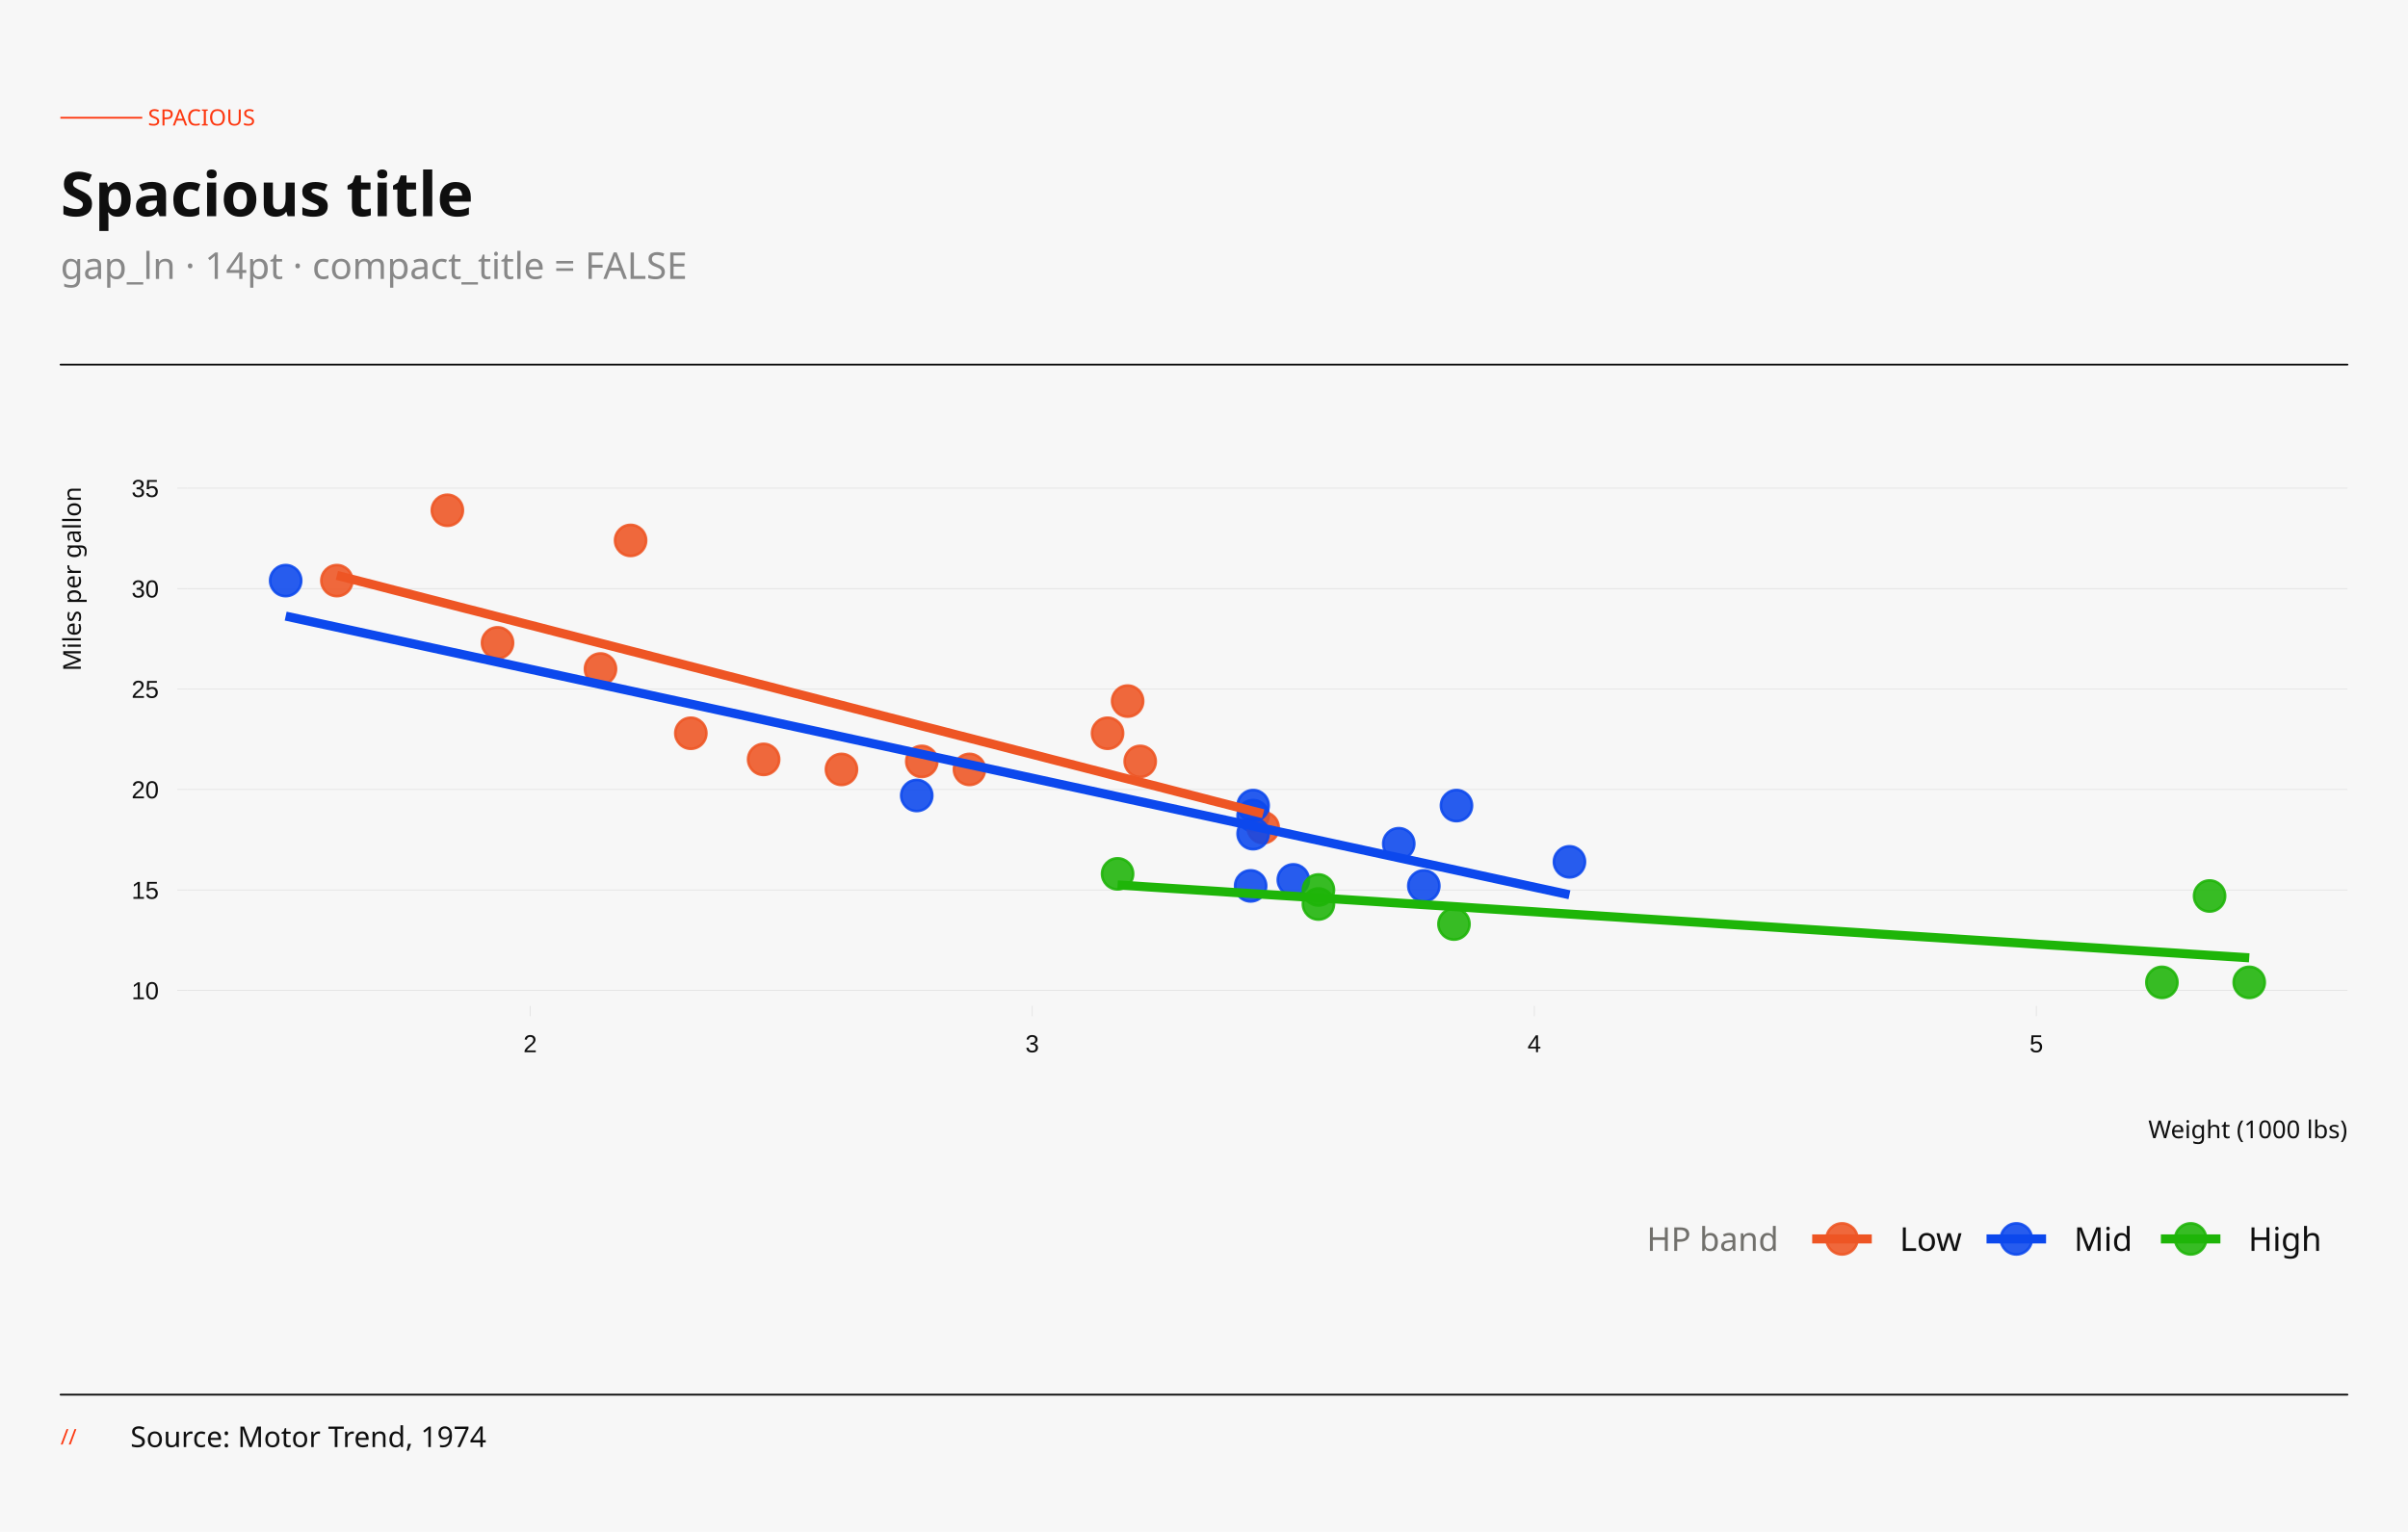
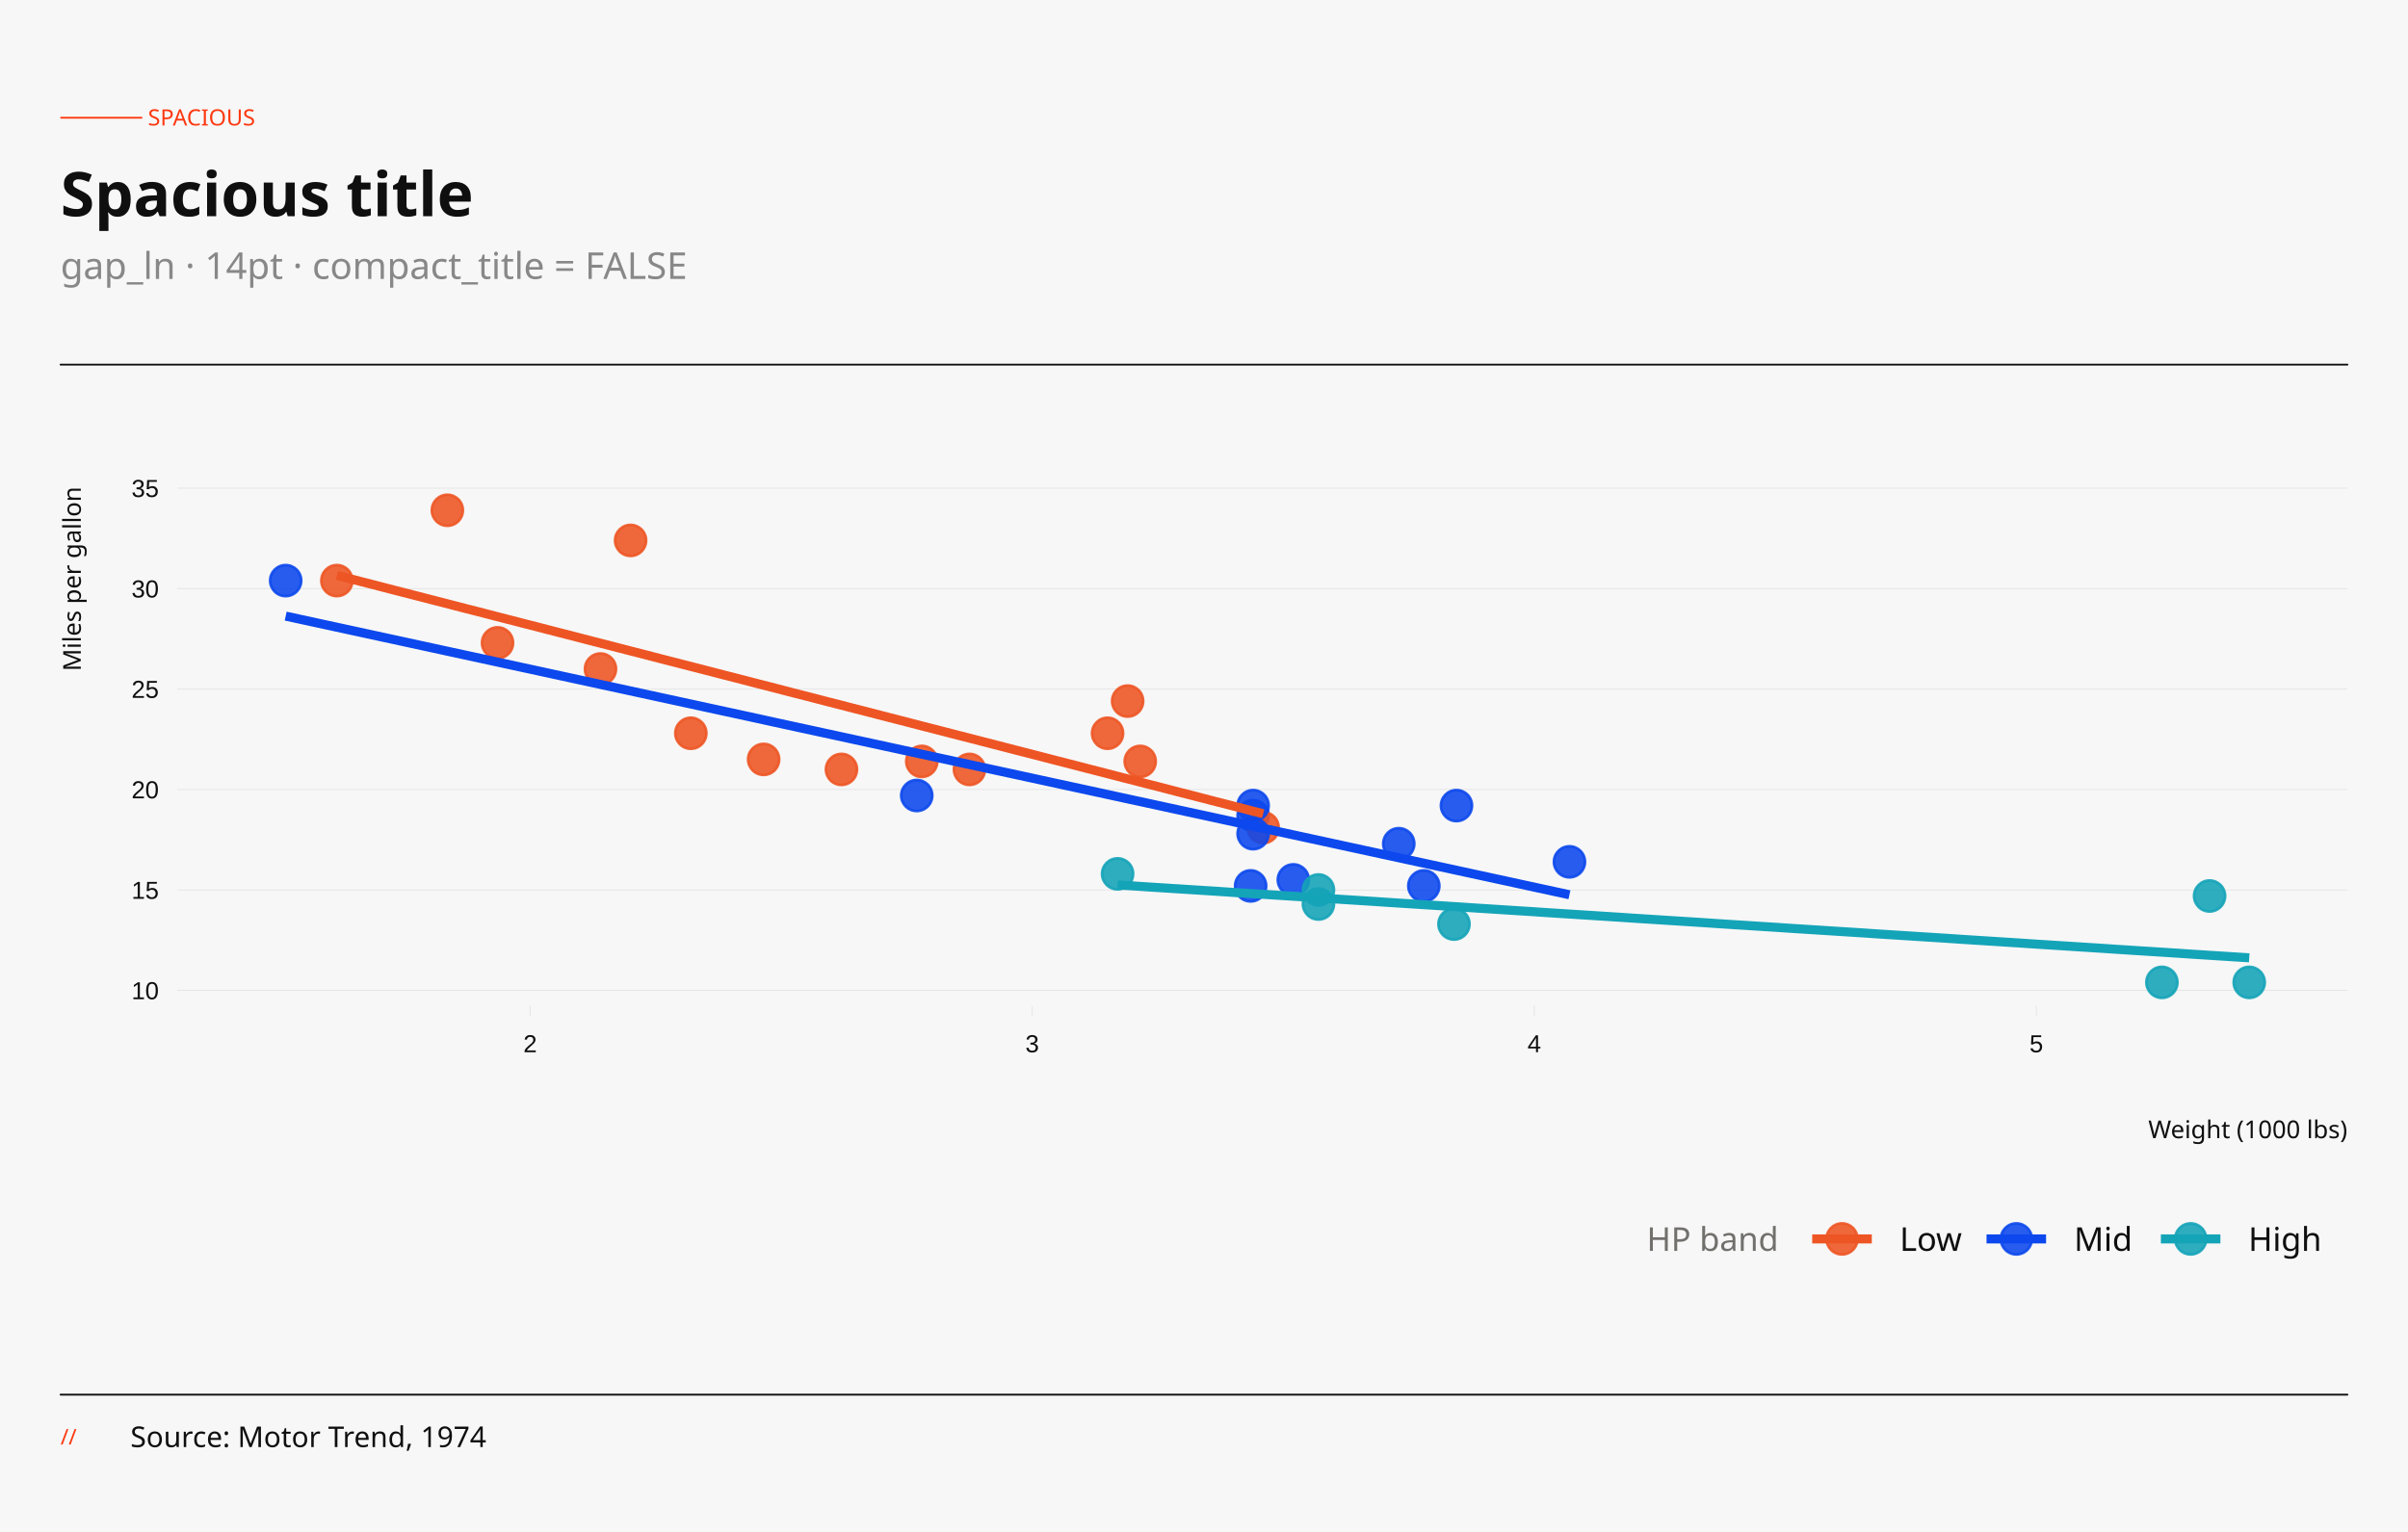
<svg xmlns="http://www.w3.org/2000/svg" width="396.00pt" height="252.00pt" viewBox="0 0 396.00 252.00">
  <g class="svglite">
    <defs>
      <style type="text/css">
    .svglite line, .svglite polyline, .svglite polygon, .svglite path, .svglite rect, .svglite circle {
      fill: none;
      stroke: #000000;
      stroke-linecap: round;
      stroke-linejoin: round;
      stroke-miterlimit: 10.00;
    }
    .svglite text {
      white-space: pre;
    }
    .svglite g.glyphgroup path {
      fill: inherit;
      stroke: none;
    }
  </style>
    </defs>
    <rect width="100%" height="100%" style="stroke: none; fill: none;" />
    <defs>
      <clipPath id="cpMC4wMHwzOTYuMDB8MC4wMHwyNTIuMDA=">
        <rect x="0.00" y="0.00" width="396.00" height="252.00" />
      </clipPath>
    </defs>
    <g clip-path="url(#cpMC4wMHwzOTYuMDB8MC4wMHwyNTIuMDA=)">
      <rect x="-0" y="0.00" width="396.00" height="252.00" style="stroke-width: 0.65; stroke: none; fill: #F7F7F7;" />
    </g>
    <defs>
      <clipPath id="cpMzAuODN8Mzg2LjA0fDgwLjA2fDE2NS40OA==">
        <rect x="30.83" y="80.06" width="355.20" height="85.42" />
      </clipPath>
    </defs>
    <g clip-path="url(#cpMzAuODN8Mzg2LjA0fDgwLjA2fDE2NS40OA==)">
      <rect x="30.83" y="80.06" width="355.20" height="85.42" style="stroke-width: 0.65; stroke: none; fill: #F7F7F7;" />
      <polyline points="30.83,162.92 386.04,162.92 " style="stroke-width: 0.15; stroke: #E4E4E4; stroke-linecap: butt;" />
      <polyline points="30.83,146.40 386.04,146.40 " style="stroke-width: 0.15; stroke: #E4E4E4; stroke-linecap: butt;" />
      <polyline points="30.83,129.87 386.04,129.87 " style="stroke-width: 0.15; stroke: #E4E4E4; stroke-linecap: butt;" />
      <polyline points="30.83,113.35 386.04,113.35 " style="stroke-width: 0.15; stroke: #E4E4E4; stroke-linecap: butt;" />
      <polyline points="30.83,96.83 386.04,96.83 " style="stroke-width: 0.15; stroke: #E4E4E4; stroke-linecap: butt;" />
      <polyline points="30.83,80.30 386.04,80.30 " style="stroke-width: 0.15; stroke: #E4E4E4; stroke-linecap: butt;" />
      <circle cx="138.38" cy="126.57" r="2.56" style="stroke-width: 0.43; stroke: #EE5524; stroke-opacity: 0.88; fill: #EE5524; fill-opacity: 0.88;" />
      <circle cx="159.43" cy="126.57" r="2.56" style="stroke-width: 0.43; stroke: #EE5524; stroke-opacity: 0.88; fill: #EE5524; fill-opacity: 0.88;" />
      <circle cx="113.61" cy="120.62" r="2.56" style="stroke-width: 0.43; stroke: #EE5524; stroke-opacity: 0.88; fill: #EE5524; fill-opacity: 0.88;" />
      <circle cx="187.51" cy="125.25" r="2.56" style="stroke-width: 0.43; stroke: #EE5524; stroke-opacity: 0.88; fill: #EE5524; fill-opacity: 0.88;" />
      <circle cx="206.08" cy="134.17" r="2.56" style="stroke-width: 0.43; stroke: #0C48ED; stroke-opacity: 0.88; fill: #0C48ED; fill-opacity: 0.88;" />
      <circle cx="207.73" cy="136.15" r="2.56" style="stroke-width: 0.43; stroke: #EE5524; stroke-opacity: 0.88; fill: #EE5524; fill-opacity: 0.88;" />
-       <circle cx="216.82" cy="148.71" r="2.56" style="stroke-width: 0.43; stroke: #1EB508; stroke-opacity: 0.88; fill: #1EB508; fill-opacity: 0.88;" />
+       <circle cx="216.82" cy="148.71" r="2.56" style="stroke-width: 0.43; stroke: #14A4B8; stroke-opacity: 0.88; fill: #14A4B8; fill-opacity: 0.88;" />
      <circle cx="185.44" cy="115.33" r="2.56" style="stroke-width: 0.43; stroke: #EE5524; stroke-opacity: 0.88; fill: #EE5524; fill-opacity: 0.88;" />
      <circle cx="182.14" cy="120.62" r="2.56" style="stroke-width: 0.43; stroke: #EE5524; stroke-opacity: 0.88; fill: #EE5524; fill-opacity: 0.88;" />
      <circle cx="206.08" cy="132.52" r="2.56" style="stroke-width: 0.43; stroke: #0C48ED; stroke-opacity: 0.88; fill: #0C48ED; fill-opacity: 0.88;" />
      <circle cx="206.08" cy="137.14" r="2.56" style="stroke-width: 0.43; stroke: #0C48ED; stroke-opacity: 0.88; fill: #0C48ED; fill-opacity: 0.88;" />
      <circle cx="258.10" cy="141.77" r="2.56" style="stroke-width: 0.43; stroke: #0C48ED; stroke-opacity: 0.88; fill: #0C48ED; fill-opacity: 0.88;" />
      <circle cx="230.03" cy="138.79" r="2.56" style="stroke-width: 0.43; stroke: #0C48ED; stroke-opacity: 0.88; fill: #0C48ED; fill-opacity: 0.88;" />
      <circle cx="234.15" cy="145.73" r="2.56" style="stroke-width: 0.43; stroke: #0C48ED; stroke-opacity: 0.88; fill: #0C48ED; fill-opacity: 0.88;" />
-       <circle cx="355.53" cy="161.60" r="2.56" style="stroke-width: 0.43; stroke: #1EB508; stroke-opacity: 0.88; fill: #1EB508; fill-opacity: 0.88;" />
-       <circle cx="369.89" cy="161.60" r="2.56" style="stroke-width: 0.43; stroke: #1EB508; stroke-opacity: 0.88; fill: #1EB508; fill-opacity: 0.88;" />
-       <circle cx="363.37" cy="147.39" r="2.56" style="stroke-width: 0.43; stroke: #1EB508; stroke-opacity: 0.88; fill: #1EB508; fill-opacity: 0.88;" />
+       <circle cx="355.53" cy="161.60" r="2.56" style="stroke-width: 0.43; stroke: #14A4B8; stroke-opacity: 0.88; fill: #14A4B8; fill-opacity: 0.88;" />
+       <circle cx="369.89" cy="161.60" r="2.56" style="stroke-width: 0.43; stroke: #14A4B8; stroke-opacity: 0.88; fill: #14A4B8; fill-opacity: 0.88;" />
+       <circle cx="363.37" cy="147.39" r="2.56" style="stroke-width: 0.43; stroke: #14A4B8; stroke-opacity: 0.88; fill: #14A4B8; fill-opacity: 0.88;" />
      <circle cx="103.70" cy="88.90" r="2.56" style="stroke-width: 0.43; stroke: #EE5524; stroke-opacity: 0.88; fill: #EE5524; fill-opacity: 0.88;" />
      <circle cx="55.40" cy="95.51" r="2.56" style="stroke-width: 0.43; stroke: #EE5524; stroke-opacity: 0.88; fill: #EE5524; fill-opacity: 0.88;" />
      <circle cx="73.57" cy="83.94" r="2.56" style="stroke-width: 0.43; stroke: #EE5524; stroke-opacity: 0.88; fill: #EE5524; fill-opacity: 0.88;" />
      <circle cx="125.58" cy="124.92" r="2.56" style="stroke-width: 0.43; stroke: #EE5524; stroke-opacity: 0.88; fill: #EE5524; fill-opacity: 0.88;" />
      <circle cx="212.69" cy="144.74" r="2.56" style="stroke-width: 0.43; stroke: #0C48ED; stroke-opacity: 0.88; fill: #0C48ED; fill-opacity: 0.88;" />
      <circle cx="205.67" cy="145.73" r="2.56" style="stroke-width: 0.43; stroke: #0C48ED; stroke-opacity: 0.88; fill: #0C48ED; fill-opacity: 0.88;" />
-       <circle cx="239.11" cy="152.01" r="2.56" style="stroke-width: 0.43; stroke: #1EB508; stroke-opacity: 0.88; fill: #1EB508; fill-opacity: 0.88;" />
+       <circle cx="239.11" cy="152.01" r="2.56" style="stroke-width: 0.43; stroke: #14A4B8; stroke-opacity: 0.88; fill: #14A4B8; fill-opacity: 0.88;" />
      <circle cx="239.52" cy="132.52" r="2.56" style="stroke-width: 0.43; stroke: #0C48ED; stroke-opacity: 0.88; fill: #0C48ED; fill-opacity: 0.88;" />
      <circle cx="81.82" cy="105.75" r="2.56" style="stroke-width: 0.43; stroke: #EE5524; stroke-opacity: 0.88; fill: #EE5524; fill-opacity: 0.88;" />
      <circle cx="98.75" cy="110.05" r="2.56" style="stroke-width: 0.43; stroke: #EE5524; stroke-opacity: 0.88; fill: #EE5524; fill-opacity: 0.88;" />
      <circle cx="46.98" cy="95.51" r="2.56" style="stroke-width: 0.43; stroke: #0C48ED; stroke-opacity: 0.88; fill: #0C48ED; fill-opacity: 0.88;" />
-       <circle cx="183.79" cy="143.75" r="2.56" style="stroke-width: 0.43; stroke: #1EB508; stroke-opacity: 0.88; fill: #1EB508; fill-opacity: 0.88;" />
+       <circle cx="183.79" cy="143.75" r="2.56" style="stroke-width: 0.43; stroke: #14A4B8; stroke-opacity: 0.88; fill: #14A4B8; fill-opacity: 0.88;" />
      <circle cx="150.76" cy="130.86" r="2.56" style="stroke-width: 0.43; stroke: #0C48ED; stroke-opacity: 0.88; fill: #0C48ED; fill-opacity: 0.88;" />
-       <circle cx="216.82" cy="146.40" r="2.56" style="stroke-width: 0.43; stroke: #1EB508; stroke-opacity: 0.88; fill: #1EB508; fill-opacity: 0.88;" />
+       <circle cx="216.82" cy="146.40" r="2.56" style="stroke-width: 0.43; stroke: #14A4B8; stroke-opacity: 0.88; fill: #14A4B8; fill-opacity: 0.88;" />
      <circle cx="151.59" cy="125.25" r="2.56" style="stroke-width: 0.43; stroke: #EE5524; stroke-opacity: 0.88; fill: #EE5524; fill-opacity: 0.88;" />
      <polyline points="55.40,94.65 57.33,95.14 59.26,95.64 61.19,96.13 63.11,96.63 65.04,97.13 66.97,97.62 68.90,98.12 70.83,98.62 72.76,99.11 74.68,99.61 76.61,100.11 78.54,100.60 80.47,101.10 82.40,101.60 84.32,102.09 86.25,102.59 88.18,103.08 90.11,103.58 92.04,104.08 93.97,104.57 95.89,105.07 97.82,105.57 99.75,106.06 101.68,106.56 103.61,107.06 105.54,107.55 107.46,108.05 109.39,108.55 111.32,109.04 113.25,109.54 115.18,110.03 117.11,110.53 119.03,111.03 120.96,111.52 122.89,112.02 124.82,112.52 126.75,113.01 128.67,113.51 130.60,114.01 132.53,114.50 134.46,115.00 136.39,115.50 138.32,115.99 140.24,116.49 142.17,116.98 144.10,117.48 146.03,117.98 147.96,118.47 149.89,118.97 151.81,119.47 153.74,119.96 155.67,120.46 157.60,120.96 159.53,121.45 161.46,121.95 163.38,122.44 165.31,122.94 167.24,123.44 169.17,123.93 171.10,124.43 173.02,124.93 174.95,125.42 176.88,125.92 178.81,126.42 180.74,126.91 182.67,127.41 184.59,127.91 186.52,128.40 188.45,128.90 190.38,129.39 192.31,129.89 194.24,130.39 196.16,130.88 198.09,131.38 200.02,131.88 201.95,132.37 203.88,132.87 205.81,133.37 207.73,133.86 " style="stroke-width: 1.49; stroke: #EE5524; stroke-linecap: butt;" />
      <polyline points="46.98,101.35 49.65,101.93 52.32,102.51 55.00,103.09 57.67,103.67 60.34,104.25 63.01,104.83 65.69,105.41 68.36,105.99 71.03,106.57 73.70,107.15 76.38,107.73 79.05,108.31 81.72,108.89 84.39,109.47 87.07,110.05 89.74,110.63 92.41,111.21 95.08,111.79 97.75,112.37 100.43,112.95 103.10,113.53 105.77,114.11 108.44,114.69 111.12,115.27 113.79,115.85 116.46,116.43 119.13,117.01 121.81,117.59 124.48,118.17 127.15,118.76 129.82,119.34 132.50,119.92 135.17,120.50 137.84,121.08 140.51,121.66 143.19,122.24 145.86,122.82 148.53,123.40 151.20,123.98 153.88,124.56 156.55,125.14 159.22,125.72 161.89,126.30 164.56,126.88 167.24,127.46 169.91,128.04 172.58,128.62 175.25,129.20 177.93,129.78 180.60,130.36 183.27,130.94 185.94,131.52 188.62,132.10 191.29,132.68 193.96,133.26 196.63,133.84 199.31,134.42 201.98,135.00 204.65,135.58 207.32,136.17 210.00,136.75 212.67,137.33 215.34,137.91 218.01,138.49 220.68,139.07 223.36,139.65 226.03,140.23 228.70,140.81 231.37,141.39 234.05,141.97 236.72,142.55 239.39,143.13 242.06,143.71 244.74,144.29 247.41,144.87 250.08,145.45 252.75,146.03 255.43,146.61 258.10,147.19 " style="stroke-width: 1.49; stroke: #0C48ED; stroke-linecap: butt;" />
-       <polyline points="183.79,145.57 186.15,145.72 188.50,145.88 190.86,146.03 193.21,146.18 195.57,146.33 197.92,146.48 200.28,146.63 202.64,146.79 204.99,146.94 207.35,147.09 209.70,147.24 212.06,147.39 214.41,147.54 216.77,147.70 219.13,147.85 221.48,148.00 223.84,148.15 226.19,148.30 228.55,148.46 230.90,148.61 233.26,148.76 235.62,148.91 237.97,149.06 240.33,149.21 242.68,149.37 245.04,149.52 247.39,149.67 249.75,149.82 252.11,149.97 254.46,150.13 256.82,150.28 259.17,150.43 261.53,150.58 263.88,150.73 266.24,150.88 268.60,151.04 270.95,151.19 273.31,151.34 275.66,151.49 278.02,151.64 280.37,151.79 282.73,151.95 285.09,152.10 287.44,152.25 289.80,152.40 292.15,152.55 294.51,152.71 296.86,152.86 299.22,153.01 301.58,153.16 303.93,153.31 306.29,153.46 308.64,153.62 311.00,153.77 313.35,153.92 315.71,154.07 318.07,154.22 320.42,154.37 322.78,154.53 325.13,154.68 327.49,154.83 329.84,154.98 332.20,155.13 334.56,155.29 336.91,155.44 339.27,155.59 341.62,155.74 343.98,155.89 346.33,156.04 348.69,156.20 351.05,156.35 353.40,156.50 355.76,156.65 358.11,156.80 360.47,156.96 362.82,157.11 365.18,157.26 367.54,157.41 369.89,157.56 " style="stroke-width: 1.49; stroke: #1EB508; stroke-linecap: butt;" />
+       <polyline points="183.79,145.57 186.15,145.72 188.50,145.88 190.86,146.03 193.21,146.18 195.57,146.33 197.92,146.48 200.28,146.63 202.64,146.79 204.99,146.94 207.35,147.09 209.70,147.24 212.06,147.39 214.41,147.54 216.77,147.70 219.13,147.85 221.48,148.00 223.84,148.15 226.19,148.30 228.55,148.46 230.90,148.61 233.26,148.76 235.62,148.91 237.97,149.06 240.33,149.21 242.68,149.37 245.04,149.52 247.39,149.67 249.75,149.82 252.11,149.97 254.46,150.13 256.82,150.28 259.17,150.43 261.53,150.58 263.88,150.73 266.24,150.88 268.60,151.04 270.95,151.19 273.31,151.34 275.66,151.49 278.02,151.64 280.37,151.79 282.73,151.95 285.09,152.10 287.44,152.25 289.80,152.40 292.15,152.55 294.51,152.71 296.86,152.86 299.22,153.01 301.58,153.16 303.93,153.31 306.29,153.46 308.64,153.62 311.00,153.77 313.35,153.92 315.71,154.07 318.07,154.22 320.42,154.37 322.78,154.53 325.13,154.68 327.49,154.83 329.84,154.98 332.20,155.13 334.56,155.29 336.91,155.44 339.27,155.59 341.62,155.74 343.98,155.89 346.33,156.04 348.69,156.20 351.05,156.35 353.40,156.50 355.76,156.65 358.11,156.80 360.47,156.96 362.82,157.11 365.18,157.26 367.54,157.41 369.89,157.56 " style="stroke-width: 1.49; stroke: #14A4B8; stroke-linecap: butt;" />
    </g>
    <g clip-path="url(#cpMC4wMHwzOTYuMDB8MC4wMHwyNTIuMDA=)">
      <text x="26.13" y="164.37" text-anchor="end" style="font-size: 4.05px;fill: #0F0F0F; font-family: &quot;Arial&quot;;" textLength="4.50px" lengthAdjust="spacingAndGlyphs">10</text>
      <text x="26.13" y="147.85" text-anchor="end" style="font-size: 4.05px;fill: #0F0F0F; font-family: &quot;Arial&quot;;" textLength="4.50px" lengthAdjust="spacingAndGlyphs">15</text>
      <text x="26.13" y="131.32" text-anchor="end" style="font-size: 4.05px;fill: #0F0F0F; font-family: &quot;Arial&quot;;" textLength="4.50px" lengthAdjust="spacingAndGlyphs">20</text>
      <text x="26.13" y="114.80" text-anchor="end" style="font-size: 4.05px;fill: #0F0F0F; font-family: &quot;Arial&quot;;" textLength="4.50px" lengthAdjust="spacingAndGlyphs">25</text>
      <text x="26.13" y="98.28" text-anchor="end" style="font-size: 4.05px;fill: #0F0F0F; font-family: &quot;Arial&quot;;" textLength="4.50px" lengthAdjust="spacingAndGlyphs">30</text>
      <text x="26.13" y="81.75" text-anchor="end" style="font-size: 4.05px;fill: #0F0F0F; font-family: &quot;Arial&quot;;" textLength="4.50px" lengthAdjust="spacingAndGlyphs">35</text>
      <polyline points="29.15,162.92 30.83,162.92 " style="stroke-width: 0.15; stroke: #E4E4E4; stroke-linecap: butt;" />
      <polyline points="29.15,146.40 30.83,146.40 " style="stroke-width: 0.15; stroke: #E4E4E4; stroke-linecap: butt;" />
      <polyline points="29.15,129.87 30.83,129.87 " style="stroke-width: 0.15; stroke: #E4E4E4; stroke-linecap: butt;" />
      <polyline points="29.15,113.35 30.83,113.35 " style="stroke-width: 0.15; stroke: #E4E4E4; stroke-linecap: butt;" />
      <polyline points="29.15,96.83 30.83,96.83 " style="stroke-width: 0.15; stroke: #E4E4E4; stroke-linecap: butt;" />
      <polyline points="29.15,80.30 30.83,80.30 " style="stroke-width: 0.15; stroke: #E4E4E4; stroke-linecap: butt;" />
      <polyline points="87.19,167.16 87.19,165.48 " style="stroke-width: 0.15; stroke: #E4E4E4; stroke-linecap: butt;" />
      <polyline points="169.75,167.16 169.75,165.48 " style="stroke-width: 0.15; stroke: #E4E4E4; stroke-linecap: butt;" />
      <polyline points="252.32,167.16 252.32,165.48 " style="stroke-width: 0.15; stroke: #E4E4E4; stroke-linecap: butt;" />
      <polyline points="334.88,167.16 334.88,165.48 " style="stroke-width: 0.15; stroke: #E4E4E4; stroke-linecap: butt;" />
      <text x="87.19" y="173.09" text-anchor="middle" style="font-size: 4.05px;fill: #0F0F0F; font-family: &quot;Arial&quot;;" textLength="2.25px" lengthAdjust="spacingAndGlyphs">2</text>
      <text x="169.75" y="173.09" text-anchor="middle" style="font-size: 4.05px;fill: #0F0F0F; font-family: &quot;Arial&quot;;" textLength="2.25px" lengthAdjust="spacingAndGlyphs">3</text>
      <text x="252.32" y="173.09" text-anchor="middle" style="font-size: 4.05px;fill: #0F0F0F; font-family: &quot;Arial&quot;;" textLength="2.25px" lengthAdjust="spacingAndGlyphs">4</text>
      <text x="334.88" y="173.09" text-anchor="middle" style="font-size: 4.05px;fill: #0F0F0F; font-family: &quot;Arial&quot;;" textLength="2.25px" lengthAdjust="spacingAndGlyphs">5</text>
      <text x="386.04" y="187.23" text-anchor="end" style="font-size: 4.05px; font-weight: 100;fill: #0F0F0F; font-family: &quot;JetBrains Mono&quot;;" textLength="41.17px" lengthAdjust="spacingAndGlyphs">Weight (1000 lbs)</text>
      <text transform="translate(13.29,80.06) rotate(-90)" text-anchor="end" style="font-size: 4.05px; font-weight: 100;fill: #0F0F0F; font-family: &quot;JetBrains Mono&quot;;" textLength="38.75px" lengthAdjust="spacingAndGlyphs">Miles per gallon</text>
      <rect x="267.43" y="194.32" width="118.60" height="18.96" style="stroke-width: 0.75; stroke: none;" />
      <rect x="267.43" y="194.32" width="118.60" height="18.96" style="stroke-width: 0.65; stroke: none; fill: #F7F7F7;" />
      <text x="270.80" y="205.77" style="font-size: 5.40px;fill: #71706C; font-family: &quot;JetBrains Mono&quot;;" textLength="22.64px" lengthAdjust="spacingAndGlyphs">HP band</text>
      <rect x="296.80" y="197.68" width="12.24" height="12.24" style="stroke-width: 0.65; stroke: none; fill: #F7F7F7;" />
      <circle cx="302.92" cy="203.80" r="2.56" style="stroke-width: 0.43; stroke: #EE5524; stroke-opacity: 0.88; fill: #EE5524; fill-opacity: 0.88;" />
      <line x1="298.02" y1="203.80" x2="307.82" y2="203.80" style="stroke-width: 1.49; stroke: #EE5524; stroke-linecap: butt;" />
      <rect x="325.47" y="197.68" width="12.24" height="12.24" style="stroke-width: 0.65; stroke: none; fill: #F7F7F7;" />
      <circle cx="331.59" cy="203.80" r="2.56" style="stroke-width: 0.43; stroke: #0C48ED; stroke-opacity: 0.88; fill: #0C48ED; fill-opacity: 0.88;" />
      <line x1="326.69" y1="203.80" x2="336.48" y2="203.80" style="stroke-width: 1.49; stroke: #0C48ED; stroke-linecap: butt;" />
      <rect x="354.14" y="197.68" width="12.24" height="12.24" style="stroke-width: 0.65; stroke: none; fill: #F7F7F7;" />
-       <circle cx="360.26" cy="203.80" r="2.56" style="stroke-width: 0.43; stroke: #1EB508; stroke-opacity: 0.88; fill: #1EB508; fill-opacity: 0.88;" />
-       <line x1="355.36" y1="203.80" x2="365.15" y2="203.80" style="stroke-width: 1.49; stroke: #1EB508; stroke-linecap: butt;" />
+       <circle cx="360.26" cy="203.80" r="2.56" style="stroke-width: 0.43; stroke: #14A4B8; stroke-opacity: 0.88; fill: #14A4B8; fill-opacity: 0.88;" />
+       <line x1="355.36" y1="203.80" x2="365.15" y2="203.80" style="stroke-width: 1.49; stroke: #14A4B8; stroke-linecap: butt;" />
      <text x="312.40" y="205.77" style="font-size: 5.40px;fill: #0F0F0F; font-family: &quot;JetBrains Mono&quot;;" textLength="9.70px" lengthAdjust="spacingAndGlyphs">Low</text>
      <text x="341.07" y="205.77" style="font-size: 5.40px;fill: #0F0F0F; font-family: &quot;JetBrains Mono&quot;;" textLength="9.70px" lengthAdjust="spacingAndGlyphs">Mid</text>
      <text x="369.74" y="205.77" style="font-size: 5.40px;fill: #0F0F0F; font-family: &quot;JetBrains Mono&quot;;" textLength="12.94px" lengthAdjust="spacingAndGlyphs">High</text>
      <text x="9.96" y="45.88" style="font-size: 6.08px;fill: #888888; font-family: &quot;Satoshi&quot;;" textLength="102.75px" lengthAdjust="spacingAndGlyphs">gap_ln · 14pt  ·  compact_title = FALSE</text>
      <polyline points="9.96,59.98 386.04,59.98 " style="stroke-width: 0.30; stroke: #0F0F0F;" />
      <text x="9.96" y="35.56" style="font-size: 10.12px; font-weight: 600;fill: #0F0F0F; font-family: &quot;Archivo&quot;;" textLength="63.06px" lengthAdjust="spacingAndGlyphs">Spacious title</text>
      <text x="9.96" y="20.64" style="font-size: 3.71px;fill: #FD3810; font-family: &quot;JetBrains Mono&quot;;" textLength="33.28px" lengthAdjust="spacingAndGlyphs">────── SPACIOUS</text>
      <text x="9.96" y="237.62" style="font-size: 3.54px; font-weight: 100;fill: #FD3810; font-family: &quot;JetBrains Mono&quot;;" textLength="8.50px" lengthAdjust="spacingAndGlyphs">//  </text>
      <text x="21.45" y="238.05" style="font-size: 4.72px; font-weight: 100;fill: #0F0F0F; font-family: &quot;JetBrains Mono&quot;;" textLength="70.70px" lengthAdjust="spacingAndGlyphs">Source: Motor Trend, 1974</text>
      <polyline points="9.96,229.42 386.04,229.42 " style="stroke-width: 0.30; stroke: #0F0F0F;" />
    </g>
  </g>
</svg>
